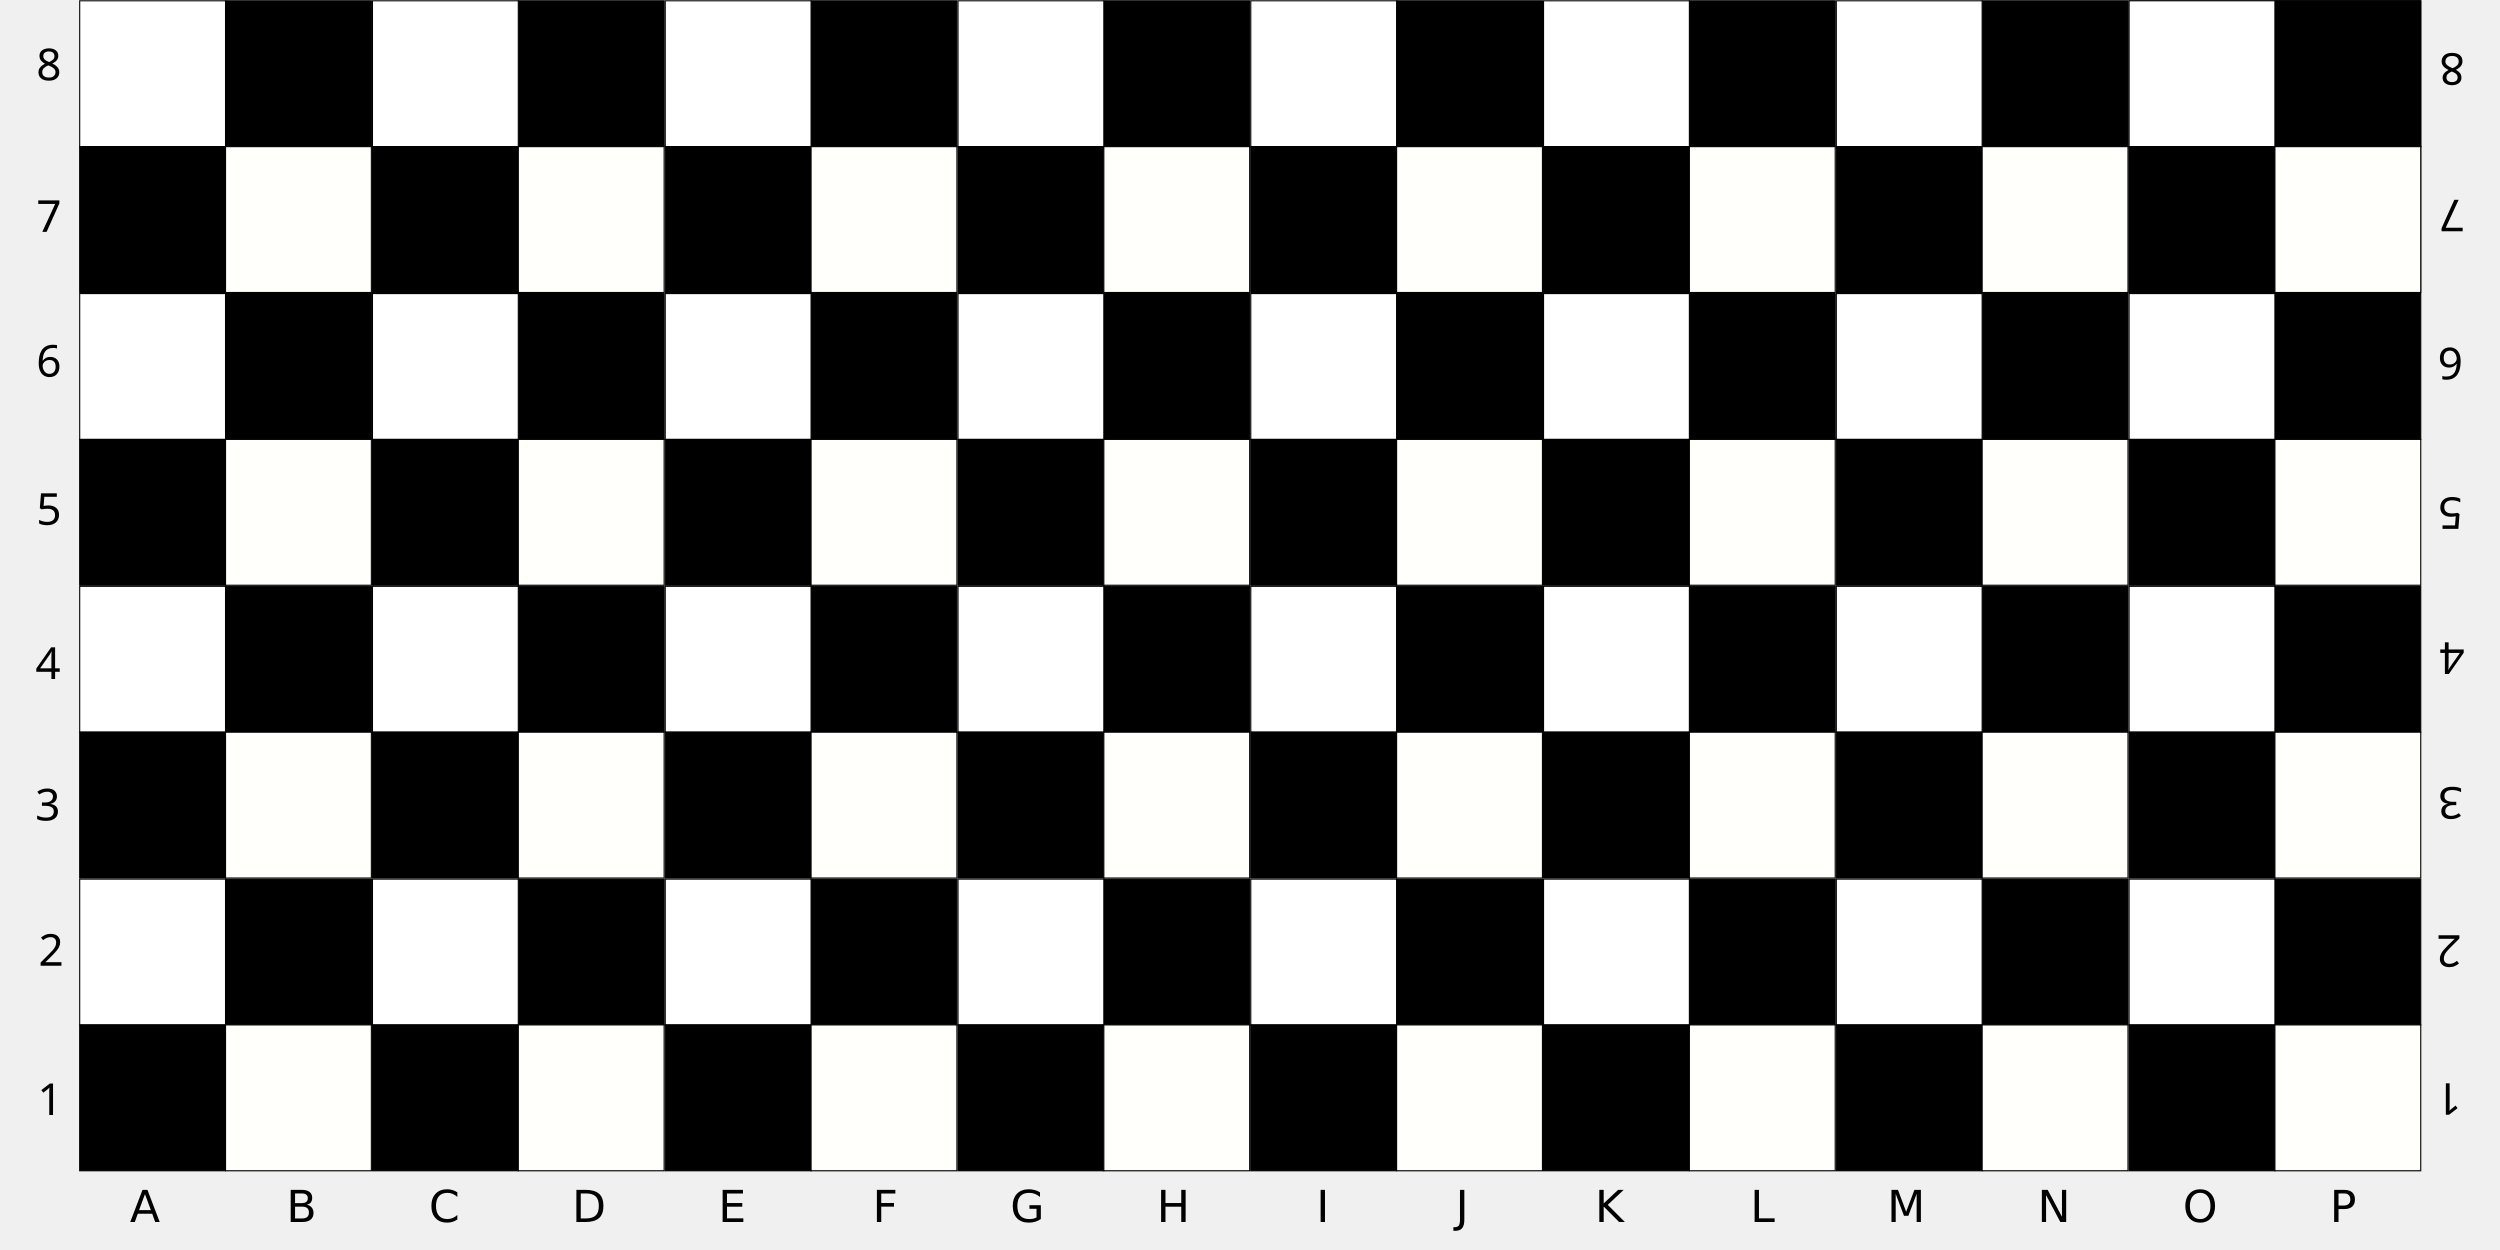
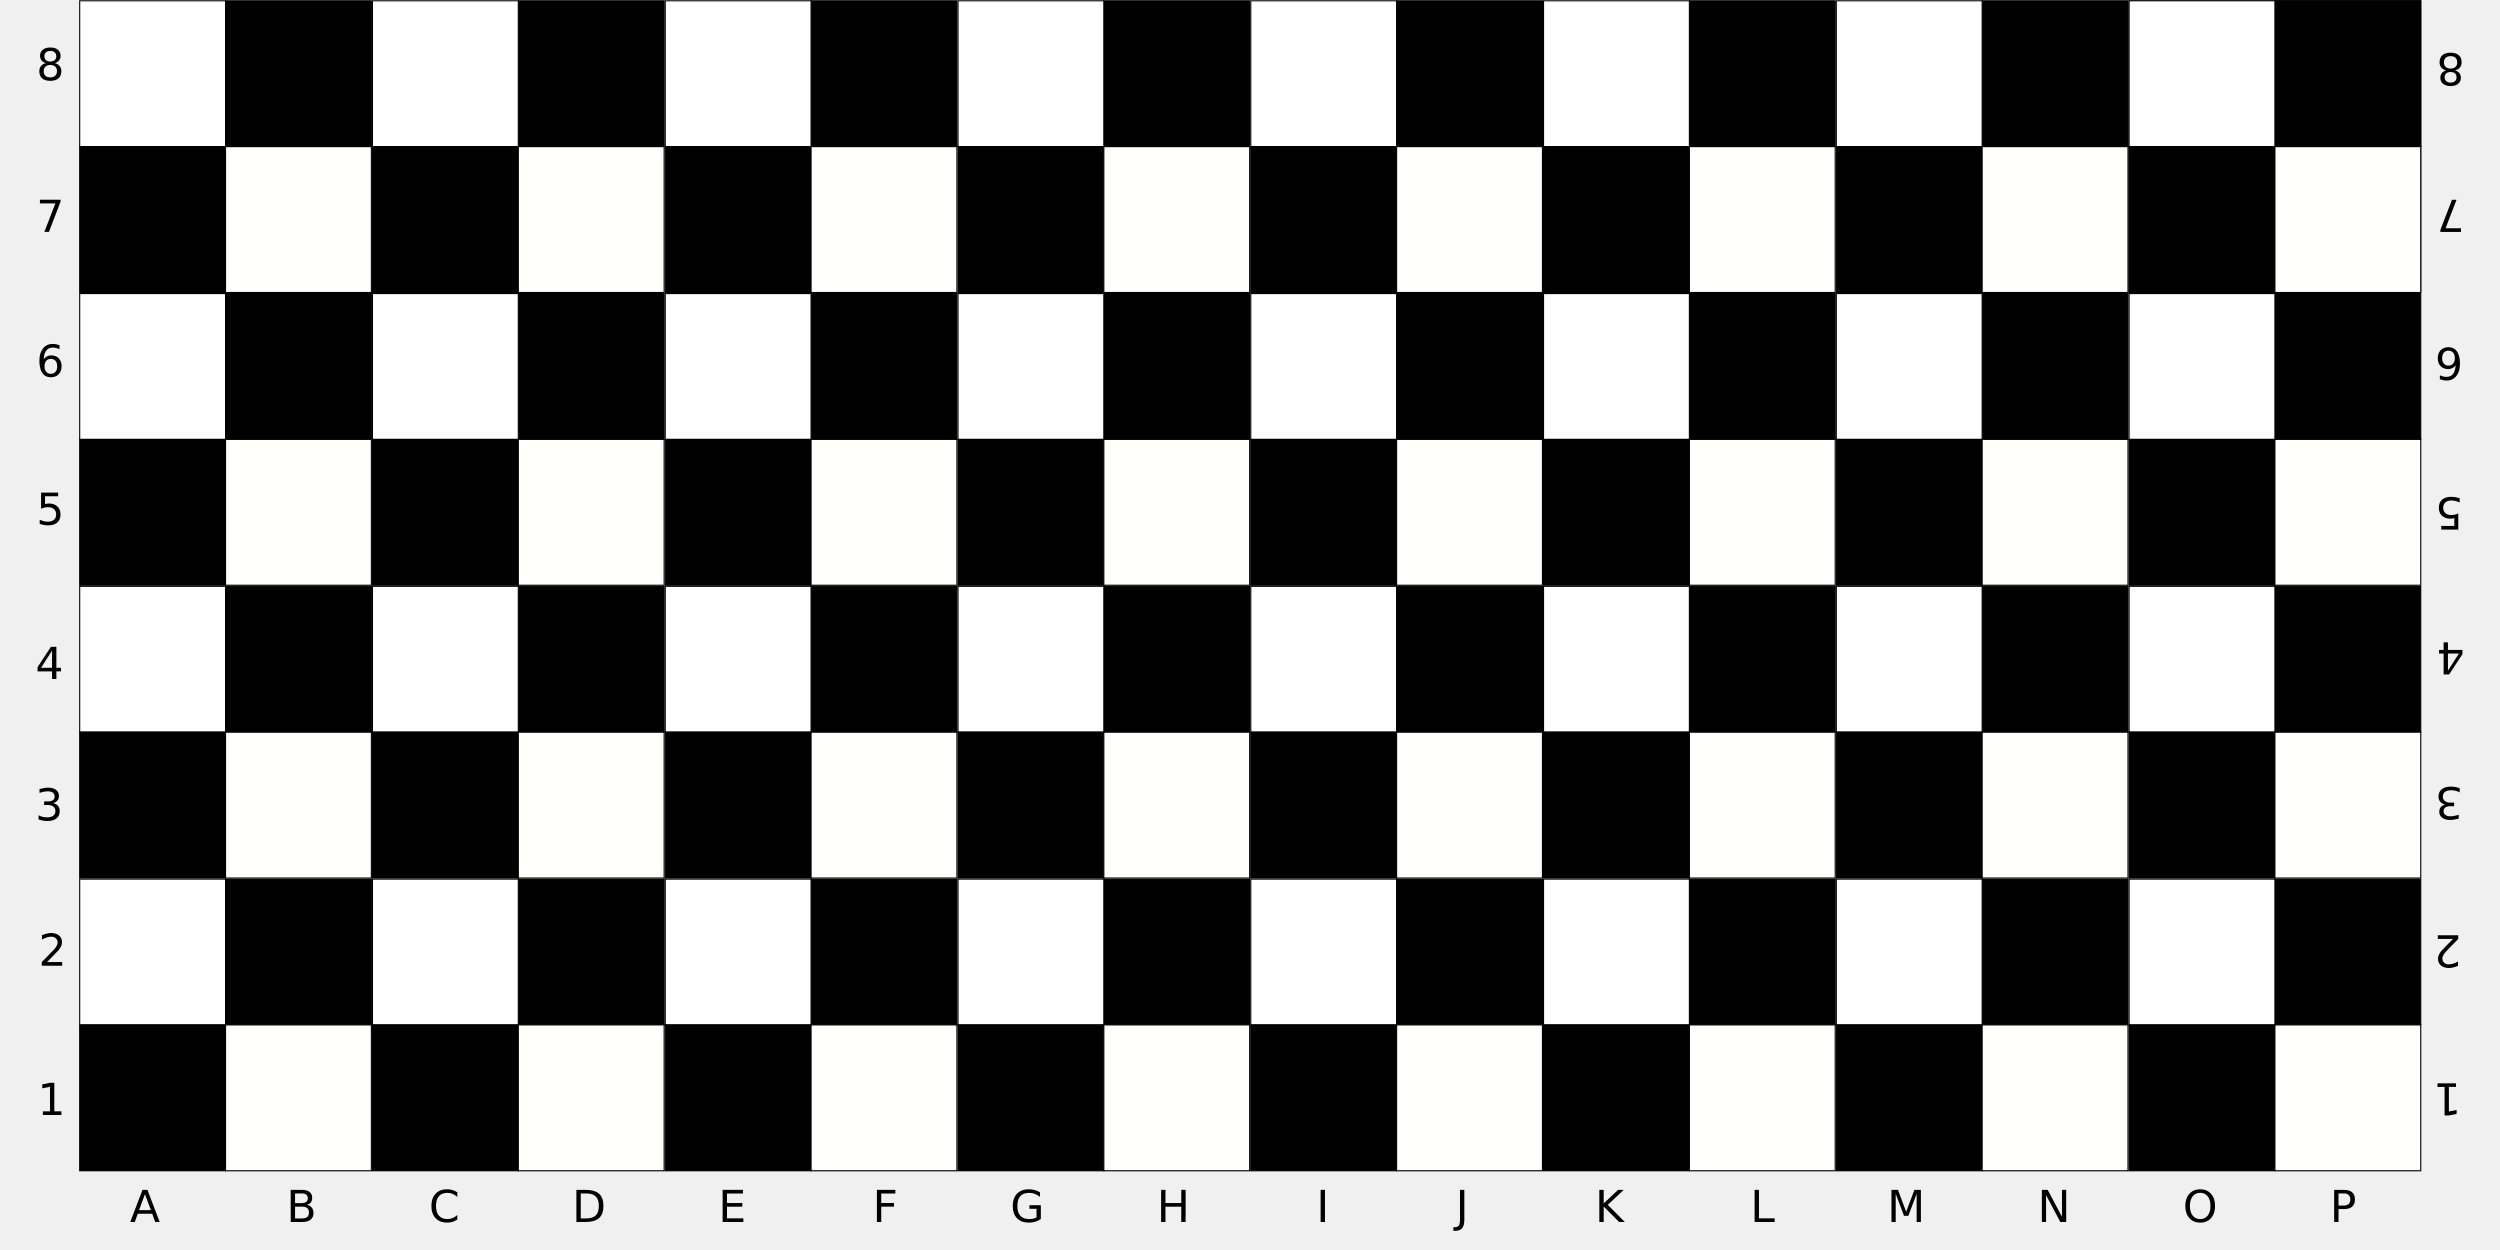
<svg xmlns="http://www.w3.org/2000/svg" width="600mm" height="300mm" viewBox="0 0 600 300" version="1.1" id="svg996">
  <defs id="defs990" />
  <g id="layer3" transform="translate(0,-300)" />
  <g id="layer1" transform="translate(0,3)">
    <g aria-label="A         B        C        D        E         F        G        H         I         J         K         L        M        N        O        P" style="font-style:normal;font-weight:normal;font-size:10.583px;line-height:1.25;font-family:sans-serif;letter-spacing:0px;word-spacing:0px;fill:#000000;fill-opacity:1;stroke:none;stroke-width:0.265" id="text6089">
      <path d="m 34.792,283.594 -1.416,3.84 h 2.837 z m -0.589,-1.028 h 1.183 l 2.94,7.715 h -1.085 l -0.703,-1.979 h -3.478 l -0.703,1.979 h -1.101 z" style="stroke-width:0.265" id="path10404" />
      <path d="m 70.815,286.597 v 2.827 h 1.674 q 0.842,0 1.245,-0.346 0.408,-0.351 0.408,-1.07 0,-0.723 -0.408,-1.065 -0.403,-0.346 -1.245,-0.346 z m 0,-3.173 v 2.325 h 1.545 q 0.765,0 1.137,-0.284 0.377,-0.289 0.377,-0.878 0,-0.584 -0.377,-0.873 -0.372,-0.289 -1.137,-0.289 z m -1.044,-0.858 h 2.667 q 1.194,0 1.84,0.496 0.646,0.496 0.646,1.411 0,0.708 -0.331,1.127 -0.331,0.419 -0.972,0.522 0.77,0.165 1.194,0.692 0.429,0.522 0.429,1.307 0,1.034 -0.703,1.597 -0.703,0.563 -2,0.563 H 69.771 Z" style="stroke-width:0.265" id="path10406" />
      <path d="m 109.759,283.16 v 1.101 q -0.527,-0.491 -1.127,-0.734 -0.594,-0.243 -1.266,-0.243 -1.323,0 -2.026,0.811 -0.703,0.806 -0.703,2.336 0,1.524 0.703,2.336 0.703,0.806 2.026,0.806 0.672,0 1.266,-0.243 0.599,-0.243 1.127,-0.734 v 1.09 q -0.548,0.372 -1.163,0.558 -0.61,0.186 -1.292,0.186 -1.752,0 -2.76,-1.07 -1.008,-1.075 -1.008,-2.93 0,-1.86 1.008,-2.93 1.008,-1.075 2.76,-1.075 0.692,0 1.302,0.186 0.615,0.181 1.152,0.548 z" style="stroke-width:0.265" id="path10408" />
      <path d="m 139.38,283.424 v 6 h 1.261 q 1.597,0 2.336,-0.723 0.744,-0.723 0.744,-2.284 0,-1.55 -0.744,-2.269 -0.739,-0.723 -2.336,-0.723 z m -1.044,-0.858 h 2.145 q 2.243,0 3.292,0.935 1.049,0.93 1.049,2.915 0,1.995 -1.054,2.93 -1.054,0.935 -3.287,0.935 h -2.145 z" style="stroke-width:0.265" id="path10410" />
      <path d="m 173.434,282.566 h 4.878 v 0.878 h -3.834 v 2.284 h 3.674 v 0.878 h -3.674 v 2.796 h 3.927 v 0.878 h -4.971 z" style="stroke-width:0.265" id="path10412" />
      <path d="m 210.455,282.566 h 4.434 v 0.878 h -3.39 v 2.274 h 3.059 v 0.878 h -3.059 v 3.685 h -1.044 z" style="stroke-width:0.265" id="path10414" />
      <path d="m 248.768,289.181 v -2.072 h -1.705 v -0.858 h 2.739 v 3.312 q -0.605,0.429 -1.333,0.651 -0.729,0.217 -1.555,0.217 -1.809,0 -2.832,-1.054 -1.018,-1.059 -1.018,-2.946 0,-1.891 1.018,-2.946 1.023,-1.059 2.832,-1.059 0.754,0 1.431,0.186 0.682,0.186 1.256,0.548 v 1.111 q -0.579,-0.491 -1.23,-0.739 -0.651,-0.248 -1.369,-0.248 -1.416,0 -2.129,0.791 -0.708,0.791 -0.708,2.356 0,1.561 0.708,2.351 0.713,0.791 2.129,0.791 0.553,0 0.987,-0.093 0.434,-0.098 0.78,-0.3 z" style="stroke-width:0.265" id="path10416" />
      <path d="m 278.668,282.566 h 1.044 v 3.163 h 3.793 v -3.163 h 1.044 v 7.715 h -1.044 v -3.674 h -3.793 v 3.674 h -1.044 z" style="stroke-width:0.265" id="path10418" />
      <path d="m 316.95,282.566 h 1.044 v 7.715 h -1.044 z" style="stroke-width:0.265" id="path10420" />
      <path d="m 350.395,282.566 h 1.044 v 7.178 q 0,1.395 -0.532,2.026 -0.527,0.63 -1.7,0.63 h -0.398 v -0.878 h 0.326 q 0.692,0 0.977,-0.388 0.284,-0.388 0.284,-1.39 z" style="stroke-width:0.265" id="path10422" />
      <path d="m 383.84,282.566 h 1.044 v 3.261 l 3.462,-3.261 h 1.344 l -3.829,3.597 4.103,4.119 h -1.375 l -3.705,-3.716 v 3.716 h -1.044 z" style="stroke-width:0.265" id="path10424" />
      <path d="m 421.109,282.566 h 1.044 v 6.837 h 3.757 v 0.878 h -4.801 z" style="stroke-width:0.265" id="path10426" />
      <path d="m 453.955,282.566 h 1.555 l 1.969,5.25 1.979,-5.25 h 1.555 v 7.715 h -1.018 v -6.775 l -1.99,5.292 H 456.957 l -1.99,-5.292 v 6.775 h -1.013 z" style="stroke-width:0.265" id="path10428" />
      <path d="m 490.045,282.566 h 1.406 l 3.421,6.454 v -6.454 h 1.013 v 7.715 h -1.406 l -3.421,-6.454 v 6.454 h -1.013 z" style="stroke-width:0.265" id="path10430" />
      <path d="m 528.048,283.274 q -1.137,0 -1.809,0.847 -0.667,0.847 -0.667,2.31 0,1.457 0.667,2.305 0.672,0.847 1.809,0.847 1.137,0 1.798,-0.847 0.667,-0.848 0.667,-2.305 0,-1.462 -0.667,-2.31 -0.661,-0.847 -1.798,-0.847 z m 0,-0.848 q 1.623,0 2.594,1.09 0.972,1.085 0.972,2.915 0,1.824 -0.972,2.915 -0.972,1.085 -2.594,1.085 -1.628,0 -2.604,-1.085 -0.972,-1.085 -0.972,-2.915 0,-1.829 0.972,-2.915 0.977,-1.09 2.604,-1.09 z" style="stroke-width:0.265" id="path10432" />
      <path d="m 561.245,283.424 v 2.899 h 1.313 q 0.729,0 1.127,-0.377 0.398,-0.377 0.398,-1.075 0,-0.692 -0.398,-1.07 -0.398,-0.377 -1.127,-0.377 z m -1.044,-0.858 h 2.356 q 1.297,0 1.959,0.589 0.667,0.584 0.667,1.716 0,1.142 -0.667,1.726 -0.661,0.584 -1.959,0.584 h -1.313 v 3.101 h -1.044 z" style="stroke-width:0.265" id="path10434" />
    </g>
-     <text xml:space="preserve" style="font-style:normal;font-weight:normal;font-size:10.583px;line-height:1.25;font-family:sans-serif;letter-spacing:0px;word-spacing:0px;fill:#000000;fill-opacity:1;stroke:none;stroke-width:0.265" x="8.714" y="16.254" id="text6093">
-       <tspan x="8.714" y="16.254" style="stroke-width:0.265" id="tspan6099">8</tspan>
-     </text>
-     <text id="text6109" y="52.649" x="8.714" style="font-style:normal;font-weight:normal;font-size:10.583px;line-height:1.25;font-family:sans-serif;letter-spacing:0px;word-spacing:0px;fill:#000000;fill-opacity:1;stroke:none;stroke-width:0.265" xml:space="preserve">
-       <tspan id="tspan6107" style="stroke-width:0.265" y="52.649" x="8.714">7</tspan>
-     </text>
-     <text xml:space="preserve" style="font-style:normal;font-weight:normal;font-size:10.583px;line-height:1.25;font-family:sans-serif;letter-spacing:0px;word-spacing:0px;fill:#000000;fill-opacity:1;stroke:none;stroke-width:0.265" x="8.714" y="87.394" id="text6113">
-       <tspan x="8.714" y="87.394" style="stroke-width:0.265" id="tspan6111">6</tspan>
-     </text>
-     <text id="text6117" y="122.941" x="8.714" style="font-style:normal;font-weight:normal;font-size:10.583px;line-height:1.25;font-family:sans-serif;letter-spacing:0px;word-spacing:0px;fill:#000000;fill-opacity:1;stroke:none;stroke-width:0.265" xml:space="preserve">
-       <tspan id="tspan6115" style="stroke-width:0.265" y="122.941" x="8.714">5</tspan>
-     </text>
-     <text xml:space="preserve" style="font-style:normal;font-weight:normal;font-size:10.583px;line-height:1.25;font-family:sans-serif;letter-spacing:0px;word-spacing:0px;fill:#000000;fill-opacity:1;stroke:none;stroke-width:0.265" x="8.446" y="193.897" id="text6121">
-       <tspan x="8.446" y="193.897" style="stroke-width:0.265" id="tspan6119">3</tspan>
-     </text>
-     <text id="text6125" y="159.953" x="8.492" style="font-style:normal;font-weight:normal;font-size:10.583px;line-height:1.25;font-family:sans-serif;letter-spacing:0px;word-spacing:0px;fill:#000000;fill-opacity:1;stroke:none;stroke-width:0.265" xml:space="preserve">
-       <tspan id="tspan6123" style="stroke-width:0.265" y="159.953" x="8.492">4</tspan>
-     </text>
-     <text id="text6129" y="228.779" x="9.248" style="font-style:normal;font-weight:normal;font-size:10.583px;line-height:1.25;font-family:sans-serif;letter-spacing:0px;word-spacing:0px;fill:#000000;fill-opacity:1;stroke:none;stroke-width:0.265" xml:space="preserve">
-       <tspan id="tspan6127" style="stroke-width:0.265" y="228.779" x="9.248">2</tspan>
-     </text>
-     <text xml:space="preserve" style="font-style:normal;font-weight:normal;font-size:10.583px;line-height:1.25;font-family:sans-serif;letter-spacing:0px;word-spacing:0px;fill:#000000;fill-opacity:1;stroke:none;stroke-width:0.265" x="8.981" y="264.593" id="text6133">
-       <tspan x="8.981" y="264.593" style="stroke-width:0.265" id="tspan6131">1</tspan>
-     </text>
-     <text xml:space="preserve" style="font-style:normal;font-weight:normal;font-size:10.583px;line-height:1.25;font-family:sans-serif;letter-spacing:0px;word-spacing:0px;fill:#000000;fill-opacity:1;stroke:none;stroke-width:0.265" x="-591.508" y="-9.797" id="text6137" transform="scale(-1)">
-       <tspan id="tspan6135" x="-591.508" y="-9.797" style="stroke-width:0.265">8</tspan>
-     </text>
-     <text transform="scale(-1)" id="text6141" y="-44.949" x="-591.508" style="font-style:normal;font-weight:normal;font-size:10.583px;line-height:1.25;font-family:sans-serif;letter-spacing:0px;word-spacing:0px;fill:#000000;fill-opacity:1;stroke:none;stroke-width:0.265" xml:space="preserve">
-       <tspan style="stroke-width:0.265" y="-44.949" x="-591.508" id="tspan6139">7</tspan>
-     </text>
-     <text xml:space="preserve" style="font-style:normal;font-weight:normal;font-size:10.583px;line-height:1.25;font-family:sans-serif;letter-spacing:0px;word-spacing:0px;fill:#000000;fill-opacity:1;stroke:none;stroke-width:0.265" x="-591.13" y="-80.479" id="text6145" transform="scale(-1)">
-       <tspan id="tspan6143" x="-591.13" y="-80.479" style="stroke-width:0.265">6</tspan>
-     </text>
-     <text transform="scale(-1)" id="text6149" y="-116.386" x="-591.13" style="font-style:normal;font-weight:normal;font-size:10.583px;line-height:1.25;font-family:sans-serif;letter-spacing:0px;word-spacing:0px;fill:#000000;fill-opacity:1;stroke:none;stroke-width:0.265" xml:space="preserve">
-       <tspan style="stroke-width:0.265" y="-116.386" x="-591.13" id="tspan6147">5</tspan>
-     </text>
-     <text xml:space="preserve" style="font-style:normal;font-weight:normal;font-size:10.583px;line-height:1.25;font-family:sans-serif;letter-spacing:0px;word-spacing:0px;fill:#000000;fill-opacity:1;stroke:none;stroke-width:0.265" x="-591.508" y="-151.16" id="text6153" transform="scale(-1)">
-       <tspan id="tspan6151" x="-591.508" y="-151.16" style="stroke-width:0.265">4</tspan>
-     </text>
-     <text transform="scale(-1)" id="text6157" y="-185.934" x="-591.13" style="font-style:normal;font-weight:normal;font-size:10.583px;line-height:1.25;font-family:sans-serif;letter-spacing:0px;word-spacing:0px;fill:#000000;fill-opacity:1;stroke:none;stroke-width:0.265" xml:space="preserve">
-       <tspan style="stroke-width:0.265" y="-185.934" x="-591.13" id="tspan6155">3</tspan>
-     </text>
-     <text xml:space="preserve" style="font-style:normal;font-weight:normal;font-size:10.583px;line-height:1.25;font-family:sans-serif;letter-spacing:0px;word-spacing:0px;fill:#000000;fill-opacity:1;stroke:none;stroke-width:0.265" x="-590.752" y="-221.464" id="text6161" transform="scale(-1)">
-       <tspan id="tspan6159" x="-590.752" y="-221.464" style="stroke-width:0.265">2</tspan>
-     </text>
-     <text transform="scale(-1)" id="text6165" y="-256.993" x="-590.752" style="font-style:normal;font-weight:normal;font-size:10.583px;line-height:1.25;font-family:sans-serif;letter-spacing:0px;word-spacing:0px;fill:#000000;fill-opacity:1;stroke:none;stroke-width:0.265" xml:space="preserve">
-       <tspan style="stroke-width:0.265" y="-256.993" x="-590.752" id="tspan6163">1</tspan>
-     </text>
+     <g aria-label="8" style="font-style:normal;font-weight:normal;font-size:10.583px;line-height:1.25;font-family:sans-serif;letter-spacing:0px;word-spacing:0px;fill:#000000;fill-opacity:1;stroke:none;stroke-width:0.265" id="text6093">
+       <path d="m 12.078,12.59 q -0.744,0 -1.173,0.398 -0.424,0.398 -0.424,1.096 0,0.698 0.424,1.096 0.429,0.398 1.173,0.398 0.744,0 1.173,-0.398 0.429,-0.403 0.429,-1.096 0,-0.698 -0.429,-1.096 -0.424,-0.398 -1.173,-0.398 z M 11.034,12.146 Q 10.362,11.981 9.985,11.521 9.613,11.061 9.613,10.399 q 0,-0.925 0.656,-1.462 0.661,-0.537 1.809,-0.537 1.152,0 1.809,0.537 0.656,0.537 0.656,1.462 0,0.661 -0.377,1.121 -0.372,0.46 -1.039,0.625 0.754,0.176 1.173,0.687 0.424,0.512 0.424,1.251 0,1.121 -0.687,1.721 -0.682,0.599 -1.959,0.599 -1.276,0 -1.964,-0.599 -0.682,-0.599 -0.682,-1.721 0,-0.739 0.424,-1.251 0.424,-0.512 1.178,-0.687 z M 10.652,10.497 q 0,0.599 0.372,0.935 0.377,0.336 1.054,0.336 0.672,0 1.049,-0.336 0.382,-0.336 0.382,-0.935 0,-0.599 -0.382,-0.935 -0.377,-0.336 -1.049,-0.336 -0.677,0 -1.054,0.336 -0.372,0.336 -0.372,0.935 z" style="stroke-width:0.265" id="path10470" />
+     </g>
+     <g aria-label="7" style="font-style:normal;font-weight:normal;font-size:10.583px;line-height:1.25;font-family:sans-serif;letter-spacing:0px;word-spacing:0px;fill:#000000;fill-opacity:1;stroke:none;stroke-width:0.265" id="text6109">
+       <path d="m 9.582,44.933 h 4.961 v 0.444 l -2.801,7.271 h -1.09 l 2.635,-6.837 H 9.582 Z" style="stroke-width:0.265" id="path10473" />
+     </g>
+     <g aria-label="6" style="font-style:normal;font-weight:normal;font-size:10.583px;line-height:1.25;font-family:sans-serif;letter-spacing:0px;word-spacing:0px;fill:#000000;fill-opacity:1;stroke:none;stroke-width:0.265" id="text6113">
+       <path d="m 12.207,83.12 q -0.703,0 -1.116,0.481 -0.408,0.481 -0.408,1.318 0,0.832 0.408,1.318 0.413,0.481 1.116,0.481 0.703,0 1.111,-0.481 0.413,-0.486 0.413,-1.318 0,-0.837 -0.413,-1.318 -0.408,-0.481 -1.111,-0.481 z m 2.072,-3.271 v 0.951 q -0.393,-0.186 -0.796,-0.284 -0.398,-0.098 -0.791,-0.098 -1.034,0 -1.581,0.698 -0.543,0.698 -0.62,2.108 0.305,-0.45 0.765,-0.687 0.46,-0.243 1.013,-0.243 1.163,0 1.835,0.708 0.677,0.703 0.677,1.917 0,1.189 -0.703,1.907 -0.703,0.718 -1.871,0.718 -1.338,0 -2.046,-1.023 -0.708,-1.028 -0.708,-2.977 0,-1.829 0.868,-2.915 0.868,-1.09 2.331,-1.09 0.393,0 0.791,0.078 0.403,0.078 0.837,0.233 z" style="stroke-width:0.265" id="path10476" />
+     </g>
+     <g aria-label="5" style="font-style:normal;font-weight:normal;font-size:10.583px;line-height:1.25;font-family:sans-serif;letter-spacing:0px;word-spacing:0px;fill:#000000;fill-opacity:1;stroke:none;stroke-width:0.265" id="text6117">
+       <path d="m 9.856,115.225 h 4.098 v 0.878 h -3.142 v 1.891 q 0.227,-0.077 0.455,-0.114 0.227,-0.041 0.455,-0.041 1.292,0 2.046,0.708 0.754,0.708 0.754,1.917 0,1.245 -0.775,1.938 -0.775,0.687 -2.186,0.687 -0.486,0 -0.992,-0.083 -0.501,-0.083 -1.039,-0.248 v -1.049 q 0.465,0.253 0.961,0.377 0.496,0.124 1.049,0.124 0.894,0 1.416,-0.47 0.522,-0.47 0.522,-1.276 0,-0.806 -0.522,-1.276 -0.522,-0.47 -1.416,-0.47 -0.419,0 -0.837,0.093 -0.413,0.093 -0.847,0.289 z" style="stroke-width:0.265" id="path10479" />
+     </g>
+     <g aria-label="3" style="font-style:normal;font-weight:normal;font-size:10.583px;line-height:1.25;font-family:sans-serif;letter-spacing:0px;word-spacing:0px;fill:#000000;fill-opacity:1;stroke:none;stroke-width:0.265" id="text6121">
+       <path d="m 12.741,189.737 q 0.749,0.16 1.168,0.667 0.424,0.506 0.424,1.251 0,1.142 -0.785,1.767 -0.785,0.625 -2.232,0.625 -0.486,0 -1.003,-0.098 -0.512,-0.093 -1.059,-0.284 v -1.008 q 0.434,0.253 0.951,0.382 0.517,0.129 1.08,0.129 0.982,0 1.493,-0.388 0.517,-0.388 0.517,-1.127 0,-0.682 -0.481,-1.065 -0.475,-0.388 -1.328,-0.388 h -0.899 v -0.858 h 0.941 q 0.77,0 1.178,-0.305 0.408,-0.31 0.408,-0.889 0,-0.594 -0.424,-0.91 -0.419,-0.32 -1.204,-0.32 -0.429,0 -0.92,0.093 -0.491,0.093 -1.08,0.289 v -0.93 q 0.594,-0.165 1.111,-0.248 0.522,-0.083 0.982,-0.083 1.189,0 1.881,0.543 0.692,0.537 0.692,1.457 0,0.641 -0.367,1.085 -0.367,0.439 -1.044,0.61 z" style="stroke-width:0.265" id="path10485" />
+     </g>
+     <g aria-label="4" style="font-style:normal;font-weight:normal;font-size:10.583px;line-height:1.25;font-family:sans-serif;letter-spacing:0px;word-spacing:0px;fill:#000000;fill-opacity:1;stroke:none;stroke-width:0.265" id="text6125">
+       <path d="m 12.492,153.148 -2.635,4.119 h 2.635 z m -0.274,-0.91 h 1.313 v 5.028 h 1.101 v 0.868 H 13.531 v 1.819 h -1.039 v -1.819 H 9.009 v -1.008 z" style="stroke-width:0.265" id="path10482" />
+     </g>
+     <g aria-label="2" style="font-style:normal;font-weight:normal;font-size:10.583px;line-height:1.25;font-family:sans-serif;letter-spacing:0px;word-spacing:0px;fill:#000000;fill-opacity:1;stroke:none;stroke-width:0.265" id="text6129">
+       <path d="m 11.279,227.901 h 3.643 v 0.878 h -4.899 v -0.878 q 0.594,-0.615 1.617,-1.648 1.028,-1.039 1.292,-1.338 0.501,-0.563 0.698,-0.951 0.202,-0.393 0.202,-0.77 0,-0.615 -0.434,-1.003 -0.429,-0.388 -1.121,-0.388 -0.491,0 -1.039,0.171 -0.543,0.171 -1.163,0.517 v -1.054 q 0.63,-0.253 1.178,-0.382 0.548,-0.129 1.003,-0.129 1.199,0 1.912,0.599 0.713,0.599 0.713,1.602 0,0.475 -0.181,0.904 -0.176,0.424 -0.646,1.003 -0.129,0.15 -0.822,0.868 -0.692,0.713 -1.953,2 z" style="stroke-width:0.265" id="path10488" />
+     </g>
+     <g aria-label="1" style="font-style:normal;font-weight:normal;font-size:10.583px;line-height:1.25;font-family:sans-serif;letter-spacing:0px;word-spacing:0px;fill:#000000;fill-opacity:1;stroke:none;stroke-width:0.265" id="text6133">
+       <path d="m 10.294,263.715 h 1.705 v -5.886 l -1.855,0.372 v -0.951 l 1.845,-0.372 h 1.044 v 6.837 h 1.705 v 0.878 h -4.444 z" style="stroke-width:0.265" id="path10491" />
+     </g>
+     <g aria-label="8" transform="scale(-1)" style="font-style:normal;font-weight:normal;font-size:10.583px;line-height:1.25;font-family:sans-serif;letter-spacing:0px;word-spacing:0px;fill:#000000;fill-opacity:1;stroke:none;stroke-width:0.265" id="text6137">
+       <path d="m -588.144,-13.461 q -0.744,0 -1.173,0.398 -0.424,0.398 -0.424,1.096 0,0.698 0.424,1.096 0.429,0.398 1.173,0.398 0.744,0 1.173,-0.398 0.429,-0.403 0.429,-1.096 0,-0.698 -0.429,-1.096 -0.424,-0.398 -1.173,-0.398 z m -1.044,-0.444 q -0.672,-0.165 -1.049,-0.625 -0.372,-0.46 -0.372,-1.121 0,-0.925 0.656,-1.462 0.661,-0.537 1.809,-0.537 1.152,0 1.809,0.537 0.656,0.537 0.656,1.462 0,0.661 -0.377,1.121 -0.372,0.46 -1.039,0.625 0.754,0.176 1.173,0.687 0.424,0.512 0.424,1.251 0,1.121 -0.687,1.721 -0.682,0.599 -1.959,0.599 -1.276,0 -1.964,-0.599 -0.682,-0.599 -0.682,-1.721 0,-0.739 0.424,-1.251 0.424,-0.512 1.178,-0.687 z m -0.382,-1.648 q 0,0.599 0.372,0.935 0.377,0.336 1.054,0.336 0.672,0 1.049,-0.336 0.382,-0.336 0.382,-0.935 0,-0.599 -0.382,-0.935 -0.377,-0.336 -1.049,-0.336 -0.677,0 -1.054,0.336 -0.372,0.336 -0.372,0.935 z" style="stroke-width:0.265" id="path10515" />
+     </g>
+     <g aria-label="7" transform="scale(-1)" style="font-style:normal;font-weight:normal;font-size:10.583px;line-height:1.25;font-family:sans-serif;letter-spacing:0px;word-spacing:0px;fill:#000000;fill-opacity:1;stroke:none;stroke-width:0.265" id="text6141">
+       <path d="m -590.64,-52.664 h 4.961 v 0.444 l -2.801,7.271 h -1.09 l 2.635,-6.837 h -3.705 z" style="stroke-width:0.265" id="path10512" />
+     </g>
+     <g aria-label="6" transform="scale(-1)" style="font-style:normal;font-weight:normal;font-size:10.583px;line-height:1.25;font-family:sans-serif;letter-spacing:0px;word-spacing:0px;fill:#000000;fill-opacity:1;stroke:none;stroke-width:0.265" id="text6145">
+       <path d="m -587.636,-84.752 q -0.703,0 -1.116,0.481 -0.408,0.481 -0.408,1.318 0,0.832 0.408,1.318 0.413,0.481 1.116,0.481 0.703,0 1.111,-0.481 0.413,-0.486 0.413,-1.318 0,-0.837 -0.413,-1.318 -0.408,-0.481 -1.111,-0.481 z m 2.072,-3.271 v 0.951 q -0.393,-0.186 -0.796,-0.284 -0.398,-0.098 -0.791,-0.098 -1.034,0 -1.581,0.698 -0.543,0.698 -0.62,2.108 0.305,-0.45 0.765,-0.687 0.46,-0.243 1.013,-0.243 1.163,0 1.835,0.708 0.677,0.703 0.677,1.917 0,1.189 -0.703,1.907 -0.703,0.718 -1.871,0.718 -1.338,0 -2.046,-1.023 -0.708,-1.028 -0.708,-2.977 0,-1.829 0.868,-2.915 0.868,-1.09 2.331,-1.09 0.393,0 0.791,0.078 0.403,0.078 0.837,0.233 z" style="stroke-width:0.265" id="path10509" />
+     </g>
+     <g aria-label="5" transform="scale(-1)" style="font-style:normal;font-weight:normal;font-size:10.583px;line-height:1.25;font-family:sans-serif;letter-spacing:0px;word-spacing:0px;fill:#000000;fill-opacity:1;stroke:none;stroke-width:0.265" id="text6149">
+       <path d="m -589.988,-124.102 h 4.098 v 0.878 h -3.142 v 1.891 q 0.227,-0.077 0.455,-0.114 0.227,-0.041 0.455,-0.041 1.292,0 2.046,0.708 0.754,0.708 0.754,1.917 0,1.245 -0.775,1.938 -0.775,0.687 -2.186,0.687 -0.486,0 -0.992,-0.083 -0.501,-0.083 -1.039,-0.248 v -1.049 q 0.465,0.253 0.961,0.377 0.496,0.124 1.049,0.124 0.894,0 1.416,-0.47 0.522,-0.47 0.522,-1.276 0,-0.806 -0.522,-1.276 -0.522,-0.47 -1.416,-0.47 -0.419,0 -0.837,0.093 -0.413,0.093 -0.847,0.289 z" style="stroke-width:0.265" id="path10506" />
+     </g>
+     <g aria-label="4" transform="scale(-1)" style="font-style:normal;font-weight:normal;font-size:10.583px;line-height:1.25;font-family:sans-serif;letter-spacing:0px;word-spacing:0px;fill:#000000;fill-opacity:1;stroke:none;stroke-width:0.265" id="text6153">
+       <path d="m -587.508,-157.966 -2.635,4.119 h 2.635 z m -0.274,-0.91 h 1.313 v 5.028 h 1.101 v 0.868 h -1.101 v 1.819 h -1.039 v -1.819 h -3.483 v -1.008 z" style="stroke-width:0.265" id="path10503" />
+     </g>
+     <g aria-label="3" transform="scale(-1)" style="font-style:normal;font-weight:normal;font-size:10.583px;line-height:1.25;font-family:sans-serif;letter-spacing:0px;word-spacing:0px;fill:#000000;fill-opacity:1;stroke:none;stroke-width:0.265" id="text6157">
+       <path d="m -586.835,-190.094 q 0.749,0.16 1.168,0.667 0.424,0.506 0.424,1.251 0,1.142 -0.785,1.767 -0.785,0.625 -2.232,0.625 -0.486,0 -1.003,-0.098 -0.512,-0.093 -1.059,-0.284 v -1.008 q 0.434,0.253 0.951,0.382 0.517,0.129 1.08,0.129 0.982,0 1.493,-0.388 0.517,-0.388 0.517,-1.127 0,-0.682 -0.481,-1.065 -0.475,-0.388 -1.328,-0.388 h -0.899 v -0.858 h 0.941 q 0.77,0 1.178,-0.305 0.408,-0.31 0.408,-0.889 0,-0.594 -0.424,-0.909 -0.419,-0.32 -1.204,-0.32 -0.429,0 -0.92,0.093 -0.491,0.093 -1.08,0.289 v -0.93 q 0.594,-0.165 1.111,-0.248 0.522,-0.083 0.982,-0.083 1.189,0 1.881,0.543 0.692,0.537 0.692,1.457 0,0.641 -0.367,1.085 -0.367,0.439 -1.044,0.61 z" style="stroke-width:0.265" id="path10500" />
+     </g>
+     <g aria-label="2" transform="scale(-1)" style="font-style:normal;font-weight:normal;font-size:10.583px;line-height:1.25;font-family:sans-serif;letter-spacing:0px;word-spacing:0px;fill:#000000;fill-opacity:1;stroke:none;stroke-width:0.265" id="text6161">
+       <path d="m -588.721,-222.342 h 3.643 v 0.878 h -4.899 v -0.878 q 0.594,-0.615 1.617,-1.648 1.028,-1.039 1.292,-1.338 0.501,-0.563 0.698,-0.951 0.202,-0.393 0.202,-0.77 0,-0.615 -0.434,-1.003 -0.429,-0.388 -1.121,-0.388 -0.491,0 -1.039,0.171 -0.543,0.171 -1.163,0.517 v -1.054 q 0.63,-0.253 1.178,-0.382 0.548,-0.129 1.003,-0.129 1.199,0 1.912,0.599 0.713,0.599 0.713,1.602 0,0.475 -0.181,0.904 -0.176,0.424 -0.646,1.003 -0.129,0.15 -0.822,0.868 -0.692,0.713 -1.953,2 z" style="stroke-width:0.265" id="path10497" />
+     </g>
+     <g aria-label="1" transform="scale(-1)" style="font-style:normal;font-weight:normal;font-size:10.583px;line-height:1.25;font-family:sans-serif;letter-spacing:0px;word-spacing:0px;fill:#000000;fill-opacity:1;stroke:none;stroke-width:0.265" id="text6165">
+       <path d="m -589.439,-257.872 h 1.705 v -5.886 l -1.855,0.372 v -0.951 l 1.845,-0.372 h 1.044 v 6.837 h 1.705 v 0.878 h -4.444 z" style="stroke-width:0.265" id="path10494" />
+     </g>
    <rect id="rect998" width="35" height="35" x="-2.811" y="-580.98" style="stroke:#000000;stroke-width:0.265;stroke-opacity:1" transform="rotate(90)" />
    <rect style="fill:#ffffff;fill-opacity:1;stroke:#000000;stroke-width:0.265;stroke-opacity:1" y="-545.98" x="-2.811" height="35" width="35" id="rect1000" transform="rotate(90)" />
    <rect style="stroke:#000000;stroke-width:0.265;stroke-opacity:1" y="-545.98" x="32.189" height="35" width="35" id="rect1807" transform="rotate(90)" />
    <rect id="rect1809" width="35" height="35" x="32.189" y="-580.98" style="fill:#fffffb;fill-opacity:1;stroke:#000000;stroke-width:0.265;stroke-opacity:1" transform="rotate(90)" />
    <rect style="stroke:#000000;stroke-width:0.265;stroke-opacity:1" y="-580.98" x="-2.811" height="35" width="35" id="rect4617" transform="rotate(90)" />
    <rect id="rect4619" width="35" height="35" x="-2.811" y="-545.98" style="fill:#ffffff;fill-opacity:1;stroke:#000000;stroke-width:0.265;stroke-opacity:1" transform="rotate(90)" />
    <rect id="rect4621" width="35" height="35" x="32.189" y="-545.98" style="stroke:#000000;stroke-width:0.265;stroke-opacity:1" transform="rotate(90)" />
    <rect style="fill:#fffffb;fill-opacity:1;stroke:#000000;stroke-width:0.265;stroke-opacity:1" y="-580.98" x="32.189" height="35" width="35" id="rect4623" transform="rotate(90)" />
    <rect style="stroke:#000000;stroke-width:0.265;stroke-opacity:1" y="-510.715" x="-2.811" height="35" width="35" id="rect4627" transform="rotate(90)" />
    <rect id="rect4629" width="35" height="35" x="-2.811" y="-475.715" style="fill:#ffffff;fill-opacity:1;stroke:#000000;stroke-width:0.265;stroke-opacity:1" transform="rotate(90)" />
    <rect id="rect4631" width="35" height="35" x="32.189" y="-475.715" style="stroke:#000000;stroke-width:0.265;stroke-opacity:1" transform="rotate(90)" />
    <rect style="fill:#fffffb;fill-opacity:1;stroke:#000000;stroke-width:0.265;stroke-opacity:1" y="-510.715" x="32.189" height="35" width="35" id="rect4633" transform="rotate(90)" />
    <rect style="stroke:#000000;stroke-width:0.265;stroke-opacity:1" y="-440.45" x="-2.811" height="35" width="35" id="rect4637" transform="rotate(90)" />
    <rect id="rect4639" width="35" height="35" x="-2.811" y="-405.45" style="fill:#ffffff;fill-opacity:1;stroke:#000000;stroke-width:0.265;stroke-opacity:1" transform="rotate(90)" />
    <rect id="rect4641" width="35" height="35" x="32.189" y="-405.45" style="stroke:#000000;stroke-width:0.265;stroke-opacity:1" transform="rotate(90)" />
    <rect style="fill:#fffffb;fill-opacity:1;stroke:#000000;stroke-width:0.265;stroke-opacity:1" y="-440.45" x="32.189" height="35" width="35" id="rect4643" transform="rotate(90)" />
    <rect style="stroke:#000000;stroke-width:0.265;stroke-opacity:1" y="-370.186" x="-2.811" height="35" width="35" id="rect4647" transform="rotate(90)" />
    <rect id="rect4649" width="35" height="35" x="-2.811" y="-335.186" style="fill:#ffffff;fill-opacity:1;stroke:#000000;stroke-width:0.265;stroke-opacity:1" transform="rotate(90)" />
    <rect id="rect4651" width="35" height="35" x="32.189" y="-335.186" style="stroke:#000000;stroke-width:0.265;stroke-opacity:1" transform="rotate(90)" />
    <rect style="fill:#fffffb;fill-opacity:1;stroke:#000000;stroke-width:0.265;stroke-opacity:1" y="-370.186" x="32.189" height="35" width="35" id="rect4653" transform="rotate(90)" />
    <rect style="stroke:#000000;stroke-width:0.265;stroke-opacity:1" y="-299.921" x="-2.811" height="35" width="35" id="rect4657" transform="rotate(90)" />
    <rect id="rect4659" width="35" height="35" x="-2.811" y="-264.921" style="fill:#ffffff;fill-opacity:1;stroke:#000000;stroke-width:0.265;stroke-opacity:1" transform="rotate(90)" />
    <rect id="rect4661" width="35" height="35" x="32.189" y="-264.921" style="stroke:#000000;stroke-width:0.265;stroke-opacity:1" transform="rotate(90)" />
    <rect style="fill:#fffffb;fill-opacity:1;stroke:#000000;stroke-width:0.265;stroke-opacity:1" y="-299.921" x="32.189" height="35" width="35" id="rect4663" transform="rotate(90)" />
    <rect style="stroke:#000000;stroke-width:0.265;stroke-opacity:1" y="-229.657" x="-2.811" height="35" width="35" id="rect4667" transform="rotate(90)" />
    <rect id="rect4669" width="35" height="35" x="-2.811" y="-194.657" style="fill:#ffffff;fill-opacity:1;stroke:#000000;stroke-width:0.265;stroke-opacity:1" transform="rotate(90)" />
    <rect id="rect4671" width="35" height="35" x="32.189" y="-194.657" style="stroke:#000000;stroke-width:0.265;stroke-opacity:1" transform="rotate(90)" />
    <rect style="fill:#fffffb;fill-opacity:1;stroke:#000000;stroke-width:0.265;stroke-opacity:1" y="-229.657" x="32.189" height="35" width="35" id="rect4673" transform="rotate(90)" />
    <rect style="stroke:#000000;stroke-width:0.265;stroke-opacity:1" y="-159.392" x="-2.811" height="35" width="35" id="rect4677" transform="rotate(90)" />
    <rect id="rect4679" width="35" height="35" x="-2.811" y="-124.392" style="fill:#ffffff;fill-opacity:1;stroke:#000000;stroke-width:0.265;stroke-opacity:1" transform="rotate(90)" />
    <rect id="rect4681" width="35" height="35" x="32.189" y="-124.392" style="stroke:#000000;stroke-width:0.265;stroke-opacity:1" transform="rotate(90)" />
    <rect style="fill:#fffffb;fill-opacity:1;stroke:#000000;stroke-width:0.265;stroke-opacity:1" y="-159.392" x="32.189" height="35" width="35" id="rect4683" transform="rotate(90)" />
    <rect style="stroke:#000000;stroke-width:0.265;stroke-opacity:1" y="-89.128" x="-2.811" height="35" width="35" id="rect4687" transform="rotate(90)" />
    <rect id="rect4689" width="35" height="35" x="-2.811" y="-54.128" style="fill:#ffffff;fill-opacity:1;stroke:#000000;stroke-width:0.265;stroke-opacity:1" transform="rotate(90)" />
    <rect id="rect4691" width="35" height="35" x="32.189" y="-54.128" style="stroke:#000000;stroke-width:0.265;stroke-opacity:1" transform="rotate(90)" />
    <rect style="fill:#fffffb;fill-opacity:1;stroke:#000000;stroke-width:0.265;stroke-opacity:1" y="-89.128" x="32.189" height="35" width="35" id="rect4693" transform="rotate(90)" />
    <rect style="stroke:#000000;stroke-width:0.265;stroke-opacity:1" y="-580.98" x="67.453" height="35" width="35" id="rect4697" transform="rotate(90)" />
    <rect id="rect4699" width="35" height="35" x="67.453" y="-545.98" style="fill:#ffffff;fill-opacity:1;stroke:#000000;stroke-width:0.265;stroke-opacity:1" transform="rotate(90)" />
    <rect id="rect4701" width="35" height="35" x="102.453" y="-545.98" style="stroke:#000000;stroke-width:0.265;stroke-opacity:1" transform="rotate(90)" />
    <rect style="fill:#fffffb;fill-opacity:1;stroke:#000000;stroke-width:0.265;stroke-opacity:1" y="-580.98" x="102.453" height="35" width="35" id="rect4703" transform="rotate(90)" />
    <rect style="stroke:#000000;stroke-width:0.265;stroke-opacity:1" y="-510.715" x="67.453" height="35" width="35" id="rect4707" transform="rotate(90)" />
    <rect id="rect4709" width="35" height="35" x="67.453" y="-475.715" style="fill:#ffffff;fill-opacity:1;stroke:#000000;stroke-width:0.265;stroke-opacity:1" transform="rotate(90)" />
    <rect id="rect4711" width="35" height="35" x="102.453" y="-475.715" style="stroke:#000000;stroke-width:0.265;stroke-opacity:1" transform="rotate(90)" />
    <rect style="fill:#fffffb;fill-opacity:1;stroke:#000000;stroke-width:0.265;stroke-opacity:1" y="-510.715" x="102.453" height="35" width="35" id="rect4713" transform="rotate(90)" />
    <rect style="stroke:#000000;stroke-width:0.265;stroke-opacity:1" y="-440.45" x="67.453" height="35" width="35" id="rect4717" transform="rotate(90)" />
    <rect id="rect4719" width="35" height="35" x="67.453" y="-405.45" style="fill:#ffffff;fill-opacity:1;stroke:#000000;stroke-width:0.265;stroke-opacity:1" transform="rotate(90)" />
    <rect id="rect4721" width="35" height="35" x="102.453" y="-405.45" style="stroke:#000000;stroke-width:0.265;stroke-opacity:1" transform="rotate(90)" />
    <rect style="fill:#fffffb;fill-opacity:1;stroke:#000000;stroke-width:0.265;stroke-opacity:1" y="-440.45" x="102.453" height="35" width="35" id="rect4723" transform="rotate(90)" />
    <rect style="stroke:#000000;stroke-width:0.265;stroke-opacity:1" y="-370.186" x="67.453" height="35" width="35" id="rect4727" transform="rotate(90)" />
    <rect id="rect4729" width="35" height="35" x="67.453" y="-335.186" style="fill:#ffffff;fill-opacity:1;stroke:#000000;stroke-width:0.265;stroke-opacity:1" transform="rotate(90)" />
    <rect id="rect4731" width="35" height="35" x="102.453" y="-335.186" style="stroke:#000000;stroke-width:0.265;stroke-opacity:1" transform="rotate(90)" />
    <rect style="fill:#fffffb;fill-opacity:1;stroke:#000000;stroke-width:0.265;stroke-opacity:1" y="-370.186" x="102.453" height="35" width="35" id="rect4733" transform="rotate(90)" />
    <rect style="stroke:#000000;stroke-width:0.265;stroke-opacity:1" y="-299.921" x="67.453" height="35" width="35" id="rect4737" transform="rotate(90)" />
    <rect id="rect4739" width="35" height="35" x="67.453" y="-264.921" style="fill:#ffffff;fill-opacity:1;stroke:#000000;stroke-width:0.265;stroke-opacity:1" transform="rotate(90)" />
    <rect id="rect4741" width="35" height="35" x="102.453" y="-264.921" style="stroke:#000000;stroke-width:0.265;stroke-opacity:1" transform="rotate(90)" />
    <rect style="fill:#fffffb;fill-opacity:1;stroke:#000000;stroke-width:0.265;stroke-opacity:1" y="-299.921" x="102.453" height="35" width="35" id="rect4743" transform="rotate(90)" />
    <rect style="stroke:#000000;stroke-width:0.265;stroke-opacity:1" y="-229.657" x="67.453" height="35" width="35" id="rect4747" transform="rotate(90)" />
    <rect id="rect4749" width="35" height="35" x="67.453" y="-194.657" style="fill:#ffffff;fill-opacity:1;stroke:#000000;stroke-width:0.265;stroke-opacity:1" transform="rotate(90)" />
    <rect id="rect4751" width="35" height="35" x="102.453" y="-194.657" style="stroke:#000000;stroke-width:0.265;stroke-opacity:1" transform="rotate(90)" />
    <rect style="fill:#fffffb;fill-opacity:1;stroke:#000000;stroke-width:0.265;stroke-opacity:1" y="-229.657" x="102.453" height="35" width="35" id="rect4753" transform="rotate(90)" />
    <rect style="stroke:#000000;stroke-width:0.265;stroke-opacity:1" y="-159.392" x="67.453" height="35" width="35" id="rect4757" transform="rotate(90)" />
    <rect id="rect4759" width="35" height="35" x="67.453" y="-124.392" style="fill:#ffffff;fill-opacity:1;stroke:#000000;stroke-width:0.265;stroke-opacity:1" transform="rotate(90)" />
    <rect id="rect4761" width="35" height="35" x="102.453" y="-124.392" style="stroke:#000000;stroke-width:0.265;stroke-opacity:1" transform="rotate(90)" />
    <rect style="fill:#fffffb;fill-opacity:1;stroke:#000000;stroke-width:0.265;stroke-opacity:1" y="-159.392" x="102.453" height="35" width="35" id="rect4763" transform="rotate(90)" />
    <rect style="stroke:#000000;stroke-width:0.265;stroke-opacity:1" y="-89.128" x="67.453" height="35" width="35" id="rect4767" transform="rotate(90)" />
    <rect id="rect4769" width="35" height="35" x="67.453" y="-54.128" style="fill:#ffffff;fill-opacity:1;stroke:#000000;stroke-width:0.265;stroke-opacity:1" transform="rotate(90)" />
    <rect id="rect4771" width="35" height="35" x="102.453" y="-54.128" style="stroke:#000000;stroke-width:0.265;stroke-opacity:1" transform="rotate(90)" />
    <rect style="fill:#fffffb;fill-opacity:1;stroke:#000000;stroke-width:0.265;stroke-opacity:1" y="-89.128" x="102.453" height="35" width="35" id="rect4773" transform="rotate(90)" />
    <rect style="stroke:#000000;stroke-width:0.265;stroke-opacity:1" y="-580.98" x="137.718" height="35" width="35" id="rect4777" transform="rotate(90)" />
    <rect id="rect4779" width="35" height="35" x="137.718" y="-545.98" style="fill:#ffffff;fill-opacity:1;stroke:#000000;stroke-width:0.265;stroke-opacity:1" transform="rotate(90)" />
    <rect id="rect4781" width="35" height="35" x="172.718" y="-545.98" style="stroke:#000000;stroke-width:0.265;stroke-opacity:1" transform="rotate(90)" />
    <rect style="fill:#fffffb;fill-opacity:1;stroke:#000000;stroke-width:0.265;stroke-opacity:1" y="-580.98" x="172.718" height="35" width="35" id="rect4783" transform="rotate(90)" />
    <rect style="stroke:#000000;stroke-width:0.265;stroke-opacity:1" y="-510.715" x="137.718" height="35" width="35" id="rect4787" transform="rotate(90)" />
    <rect id="rect4789" width="35" height="35" x="137.718" y="-475.715" style="fill:#ffffff;fill-opacity:1;stroke:#000000;stroke-width:0.265;stroke-opacity:1" transform="rotate(90)" />
    <rect id="rect4791" width="35" height="35" x="172.718" y="-475.715" style="stroke:#000000;stroke-width:0.265;stroke-opacity:1" transform="rotate(90)" />
    <rect style="fill:#fffffb;fill-opacity:1;stroke:#000000;stroke-width:0.265;stroke-opacity:1" y="-510.715" x="172.718" height="35" width="35" id="rect4793" transform="rotate(90)" />
    <rect style="stroke:#000000;stroke-width:0.265;stroke-opacity:1" y="-440.45" x="137.718" height="35" width="35" id="rect4797" transform="rotate(90)" />
    <rect id="rect4799" width="35" height="35" x="137.718" y="-405.45" style="fill:#ffffff;fill-opacity:1;stroke:#000000;stroke-width:0.265;stroke-opacity:1" transform="rotate(90)" />
    <rect id="rect4801" width="35" height="35" x="172.718" y="-405.45" style="stroke:#000000;stroke-width:0.265;stroke-opacity:1" transform="rotate(90)" />
    <rect style="fill:#fffffb;fill-opacity:1;stroke:#000000;stroke-width:0.265;stroke-opacity:1" y="-440.45" x="172.718" height="35" width="35" id="rect4803" transform="rotate(90)" />
    <rect style="stroke:#000000;stroke-width:0.265;stroke-opacity:1" y="-370.186" x="137.718" height="35" width="35" id="rect4807" transform="rotate(90)" />
    <rect id="rect4809" width="35" height="35" x="137.718" y="-335.186" style="fill:#ffffff;fill-opacity:1;stroke:#000000;stroke-width:0.265;stroke-opacity:1" transform="rotate(90)" />
    <rect id="rect4811" width="35" height="35" x="172.718" y="-335.186" style="stroke:#000000;stroke-width:0.265;stroke-opacity:1" transform="rotate(90)" />
    <rect style="fill:#fffffb;fill-opacity:1;stroke:#000000;stroke-width:0.265;stroke-opacity:1" y="-370.186" x="172.718" height="35" width="35" id="rect4813" transform="rotate(90)" />
    <rect style="stroke:#000000;stroke-width:0.265;stroke-opacity:1" y="-299.921" x="137.718" height="35" width="35" id="rect4817" transform="rotate(90)" />
    <rect id="rect4819" width="35" height="35" x="137.718" y="-264.921" style="fill:#ffffff;fill-opacity:1;stroke:#000000;stroke-width:0.265;stroke-opacity:1" transform="rotate(90)" />
    <rect id="rect4821" width="35" height="35" x="172.718" y="-264.921" style="stroke:#000000;stroke-width:0.265;stroke-opacity:1" transform="rotate(90)" />
    <rect style="fill:#fffffb;fill-opacity:1;stroke:#000000;stroke-width:0.265;stroke-opacity:1" y="-299.921" x="172.718" height="35" width="35" id="rect4823" transform="rotate(90)" />
    <rect style="stroke:#000000;stroke-width:0.265;stroke-opacity:1" y="-229.657" x="137.718" height="35" width="35" id="rect4827" transform="rotate(90)" />
    <rect id="rect4829" width="35" height="35" x="137.718" y="-194.657" style="fill:#ffffff;fill-opacity:1;stroke:#000000;stroke-width:0.265;stroke-opacity:1" transform="rotate(90)" />
    <rect id="rect4831" width="35" height="35" x="172.718" y="-194.657" style="stroke:#000000;stroke-width:0.265;stroke-opacity:1" transform="rotate(90)" />
    <rect style="fill:#fffffb;fill-opacity:1;stroke:#000000;stroke-width:0.265;stroke-opacity:1" y="-229.657" x="172.718" height="35" width="35" id="rect4833" transform="rotate(90)" />
    <rect style="stroke:#000000;stroke-width:0.265;stroke-opacity:1" y="-159.392" x="137.718" height="35" width="35" id="rect4837" transform="rotate(90)" />
    <rect id="rect4839" width="35" height="35" x="137.718" y="-124.392" style="fill:#ffffff;fill-opacity:1;stroke:#000000;stroke-width:0.265;stroke-opacity:1" transform="rotate(90)" />
    <rect id="rect4841" width="35" height="35" x="172.718" y="-124.392" style="stroke:#000000;stroke-width:0.265;stroke-opacity:1" transform="rotate(90)" />
    <rect style="fill:#fffffb;fill-opacity:1;stroke:#000000;stroke-width:0.265;stroke-opacity:1" y="-159.392" x="172.718" height="35" width="35" id="rect4843" transform="rotate(90)" />
    <rect style="stroke:#000000;stroke-width:0.265;stroke-opacity:1" y="-89.128" x="137.718" height="35" width="35" id="rect4847" transform="rotate(90)" />
    <rect id="rect4849" width="35" height="35" x="137.718" y="-54.128" style="fill:#ffffff;fill-opacity:1;stroke:#000000;stroke-width:0.265;stroke-opacity:1" transform="rotate(90)" />
    <rect id="rect4851" width="35" height="35" x="172.718" y="-54.128" style="stroke:#000000;stroke-width:0.265;stroke-opacity:1" transform="rotate(90)" />
    <rect style="fill:#fffffb;fill-opacity:1;stroke:#000000;stroke-width:0.265;stroke-opacity:1" y="-89.128" x="172.718" height="35" width="35" id="rect4853" transform="rotate(90)" />
    <rect style="stroke:#000000;stroke-width:0.265;stroke-opacity:1" y="-580.98" x="207.982" height="35" width="35" id="rect4857" transform="rotate(90)" />
    <rect id="rect4859" width="35" height="35" x="207.982" y="-545.98" style="fill:#ffffff;fill-opacity:1;stroke:#000000;stroke-width:0.265;stroke-opacity:1" transform="rotate(90)" />
    <rect id="rect4861" width="35" height="35" x="242.982" y="-545.98" style="stroke:#000000;stroke-width:0.265;stroke-opacity:1" transform="rotate(90)" />
    <rect style="fill:#fffffb;fill-opacity:1;stroke:#000000;stroke-width:0.265;stroke-opacity:1" y="-580.98" x="242.982" height="35" width="35" id="rect4863" transform="rotate(90)" />
    <rect style="stroke:#000000;stroke-width:0.265;stroke-opacity:1" y="-510.715" x="207.982" height="35" width="35" id="rect4867" transform="rotate(90)" />
    <rect id="rect4869" width="35" height="35" x="207.982" y="-475.715" style="fill:#ffffff;fill-opacity:1;stroke:#000000;stroke-width:0.265;stroke-opacity:1" transform="rotate(90)" />
    <rect id="rect4871" width="35" height="35" x="242.982" y="-475.715" style="stroke:#000000;stroke-width:0.265;stroke-opacity:1" transform="rotate(90)" />
    <rect style="fill:#fffffb;fill-opacity:1;stroke:#000000;stroke-width:0.265;stroke-opacity:1" y="-510.715" x="242.982" height="35" width="35" id="rect4873" transform="rotate(90)" />
    <rect style="stroke:#000000;stroke-width:0.265;stroke-opacity:1" y="-440.45" x="207.982" height="35" width="35" id="rect4877" transform="rotate(90)" />
    <rect id="rect4879" width="35" height="35" x="207.982" y="-405.45" style="fill:#ffffff;fill-opacity:1;stroke:#000000;stroke-width:0.265;stroke-opacity:1" transform="rotate(90)" />
    <rect id="rect4881" width="35" height="35" x="242.982" y="-405.45" style="stroke:#000000;stroke-width:0.265;stroke-opacity:1" transform="rotate(90)" />
    <rect style="fill:#fffffb;fill-opacity:1;stroke:#000000;stroke-width:0.265;stroke-opacity:1" y="-440.45" x="242.982" height="35" width="35" id="rect4883" transform="rotate(90)" />
    <rect style="stroke:#000000;stroke-width:0.265;stroke-opacity:1" y="-370.186" x="207.982" height="35" width="35" id="rect4887" transform="rotate(90)" />
    <rect id="rect4889" width="35" height="35" x="207.982" y="-335.186" style="fill:#ffffff;fill-opacity:1;stroke:#000000;stroke-width:0.265;stroke-opacity:1" transform="rotate(90)" />
    <rect id="rect4891" width="35" height="35" x="242.982" y="-335.186" style="stroke:#000000;stroke-width:0.265;stroke-opacity:1" transform="rotate(90)" />
    <rect style="fill:#fffffb;fill-opacity:1;stroke:#000000;stroke-width:0.265;stroke-opacity:1" y="-370.186" x="242.982" height="35" width="35" id="rect4893" transform="rotate(90)" />
    <rect style="stroke:#000000;stroke-width:0.265;stroke-opacity:1" y="-299.921" x="207.982" height="35" width="35" id="rect4897" transform="rotate(90)" />
    <rect id="rect4899" width="35" height="35" x="207.982" y="-264.921" style="fill:#ffffff;fill-opacity:1;stroke:#000000;stroke-width:0.265;stroke-opacity:1" transform="rotate(90)" />
    <rect id="rect4901" width="35" height="35" x="242.982" y="-264.921" style="stroke:#000000;stroke-width:0.265;stroke-opacity:1" transform="rotate(90)" />
    <rect style="fill:#fffffb;fill-opacity:1;stroke:#000000;stroke-width:0.265;stroke-opacity:1" y="-299.921" x="242.982" height="35" width="35" id="rect4903" transform="rotate(90)" />
    <rect style="stroke:#000000;stroke-width:0.265;stroke-opacity:1" y="-229.657" x="207.982" height="35" width="35" id="rect4907" transform="rotate(90)" />
    <rect id="rect4909" width="35" height="35" x="207.982" y="-194.657" style="fill:#ffffff;fill-opacity:1;stroke:#000000;stroke-width:0.265;stroke-opacity:1" transform="rotate(90)" />
    <rect id="rect4911" width="35" height="35" x="242.982" y="-194.657" style="stroke:#000000;stroke-width:0.265;stroke-opacity:1" transform="rotate(90)" />
    <rect style="fill:#fffffb;fill-opacity:1;stroke:#000000;stroke-width:0.265;stroke-opacity:1" y="-229.657" x="242.982" height="35" width="35" id="rect4913" transform="rotate(90)" />
    <rect style="stroke:#000000;stroke-width:0.265;stroke-opacity:1" y="-159.392" x="207.982" height="35" width="35" id="rect4917" transform="rotate(90)" />
    <rect id="rect4919" width="35" height="35" x="207.982" y="-124.392" style="fill:#ffffff;fill-opacity:1;stroke:#000000;stroke-width:0.265;stroke-opacity:1" transform="rotate(90)" />
    <rect id="rect4921" width="35" height="35" x="242.982" y="-124.392" style="stroke:#000000;stroke-width:0.265;stroke-opacity:1" transform="rotate(90)" />
    <rect style="fill:#fffffb;fill-opacity:1;stroke:#000000;stroke-width:0.265;stroke-opacity:1" y="-159.392" x="242.982" height="35" width="35" id="rect4923" transform="rotate(90)" />
    <rect style="stroke:#000000;stroke-width:0.265;stroke-opacity:1" y="-89.128" x="207.982" height="35" width="35" id="rect4927" transform="rotate(90)" />
    <rect id="rect4929" width="35" height="35" x="207.982" y="-54.128" style="fill:#ffffff;fill-opacity:1;stroke:#000000;stroke-width:0.265;stroke-opacity:1" transform="rotate(90)" />
    <rect id="rect4931" width="35" height="35" x="242.982" y="-54.128" style="stroke:#000000;stroke-width:0.265;stroke-opacity:1" transform="rotate(90)" />
    <rect style="fill:#fffffb;fill-opacity:1;stroke:#000000;stroke-width:0.265;stroke-opacity:1" y="-89.128" x="242.982" height="35" width="35" id="rect4933" transform="rotate(90)" />
  </g>
</svg>
